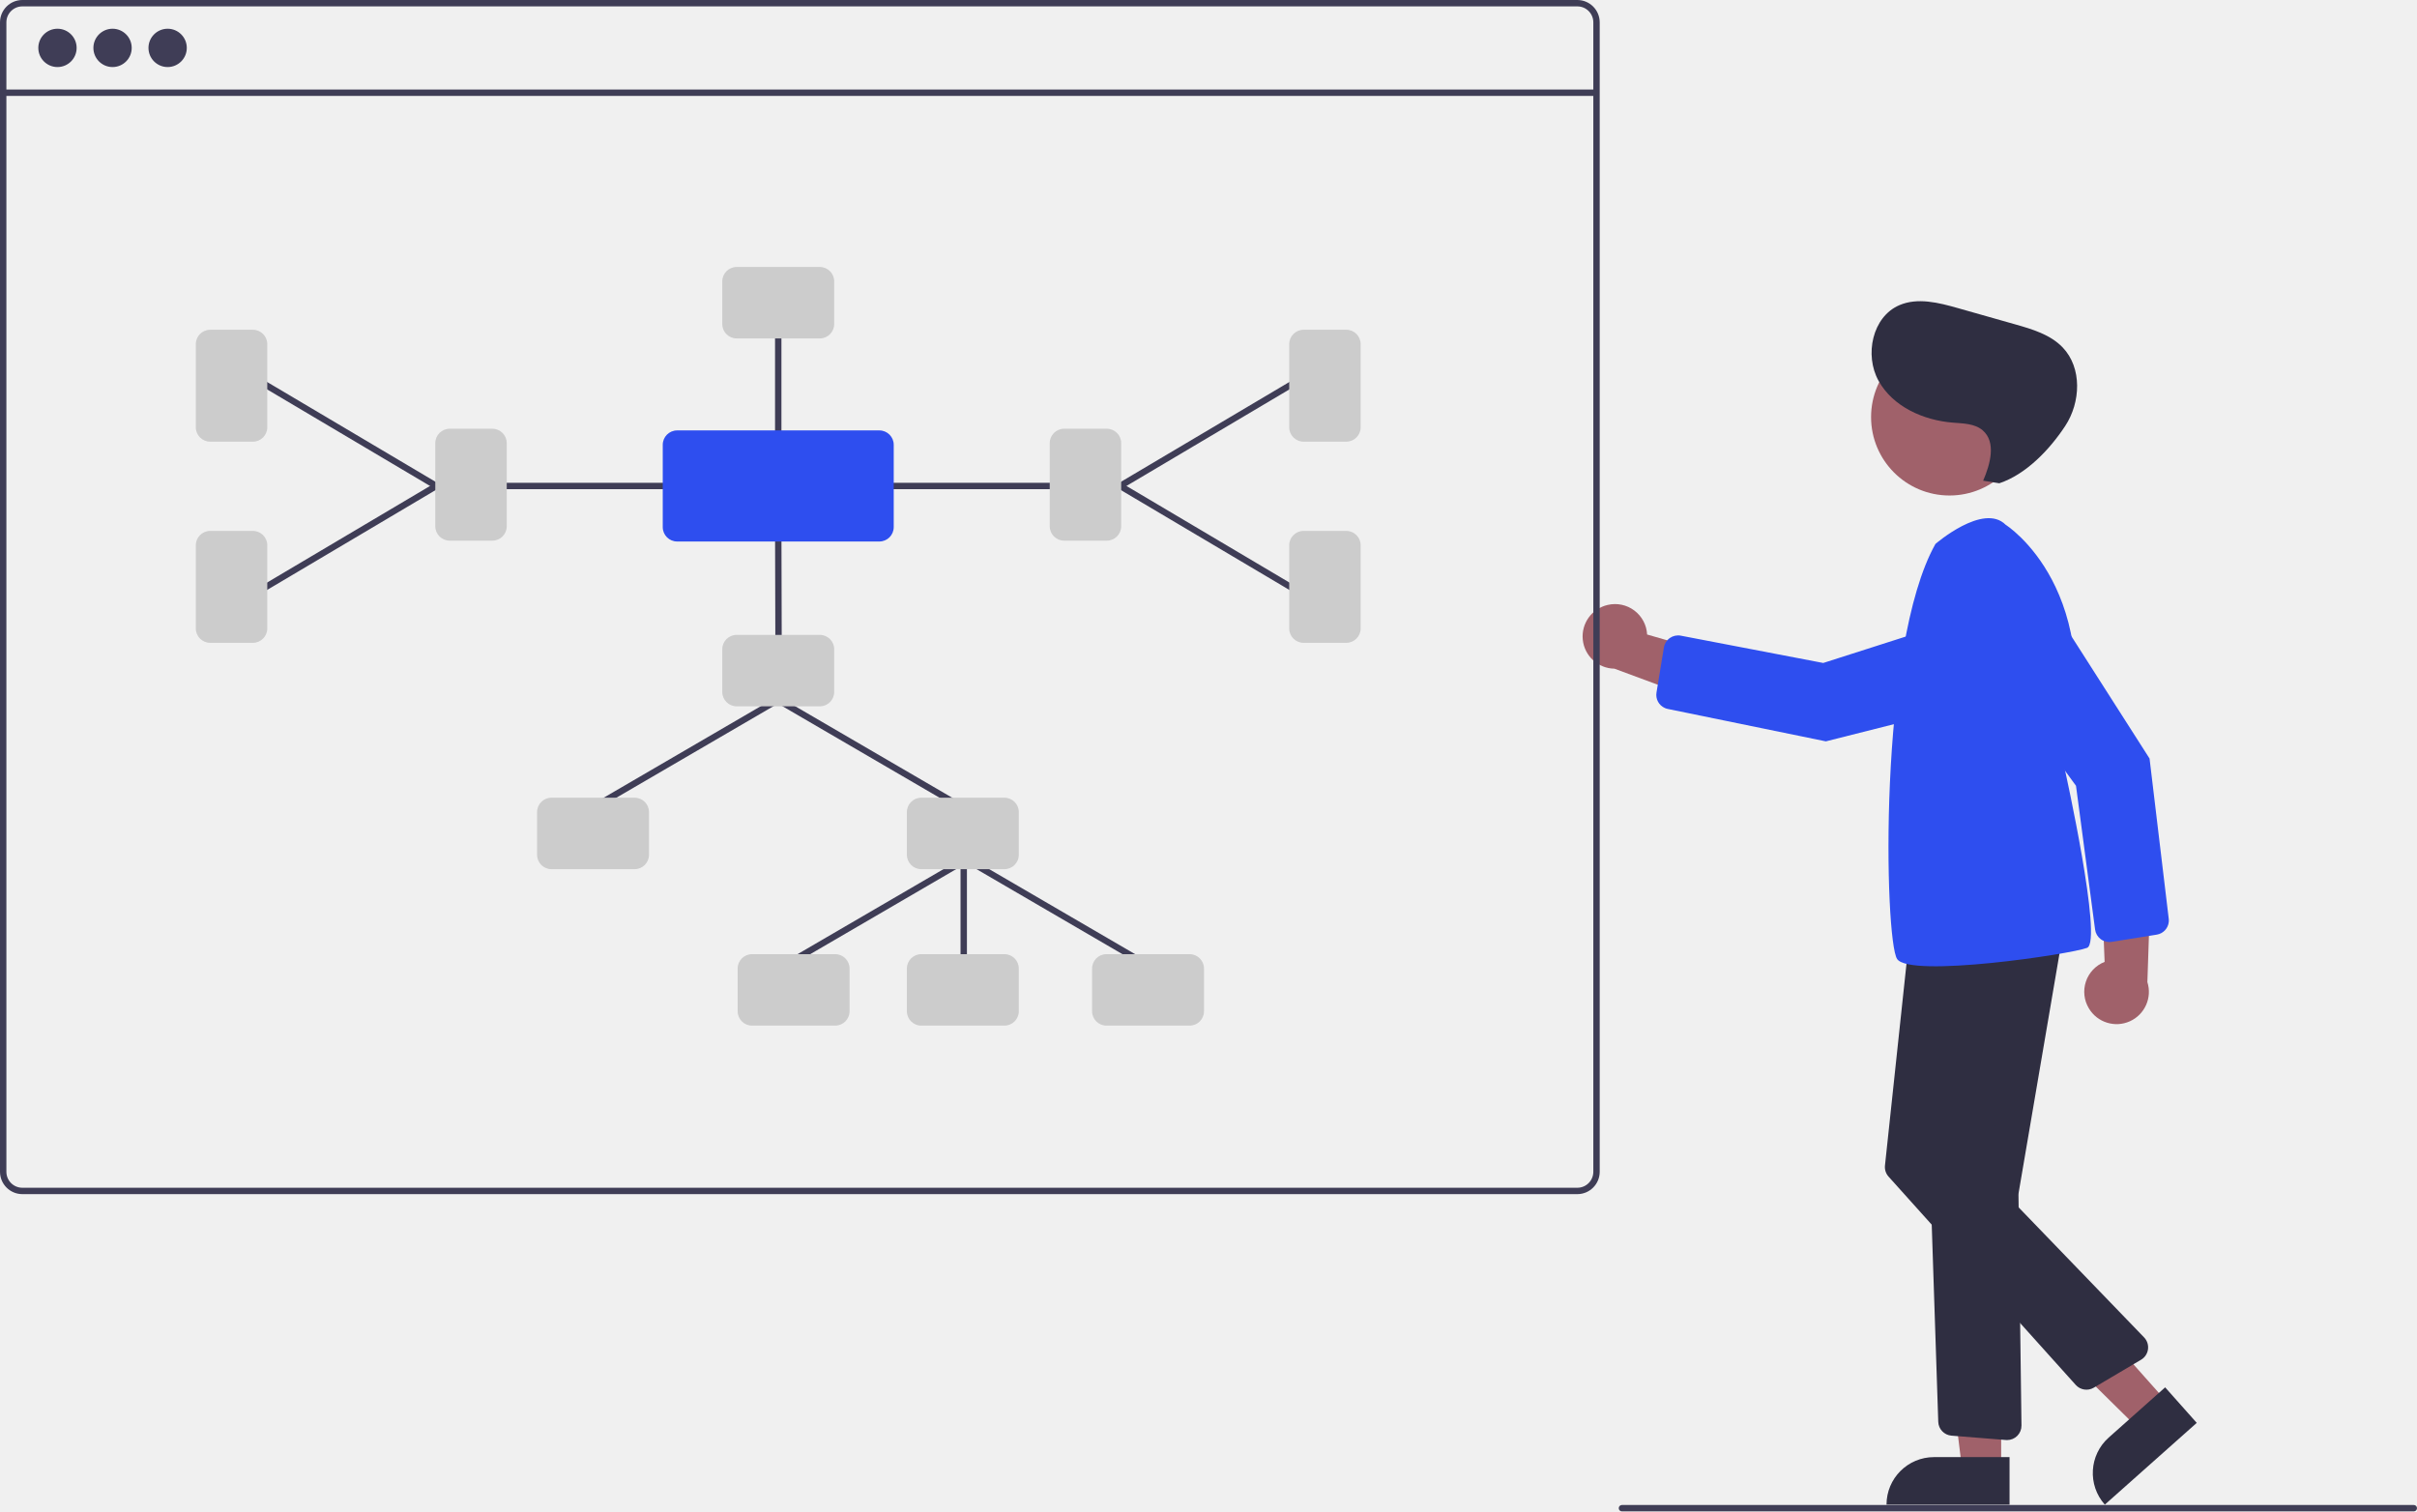
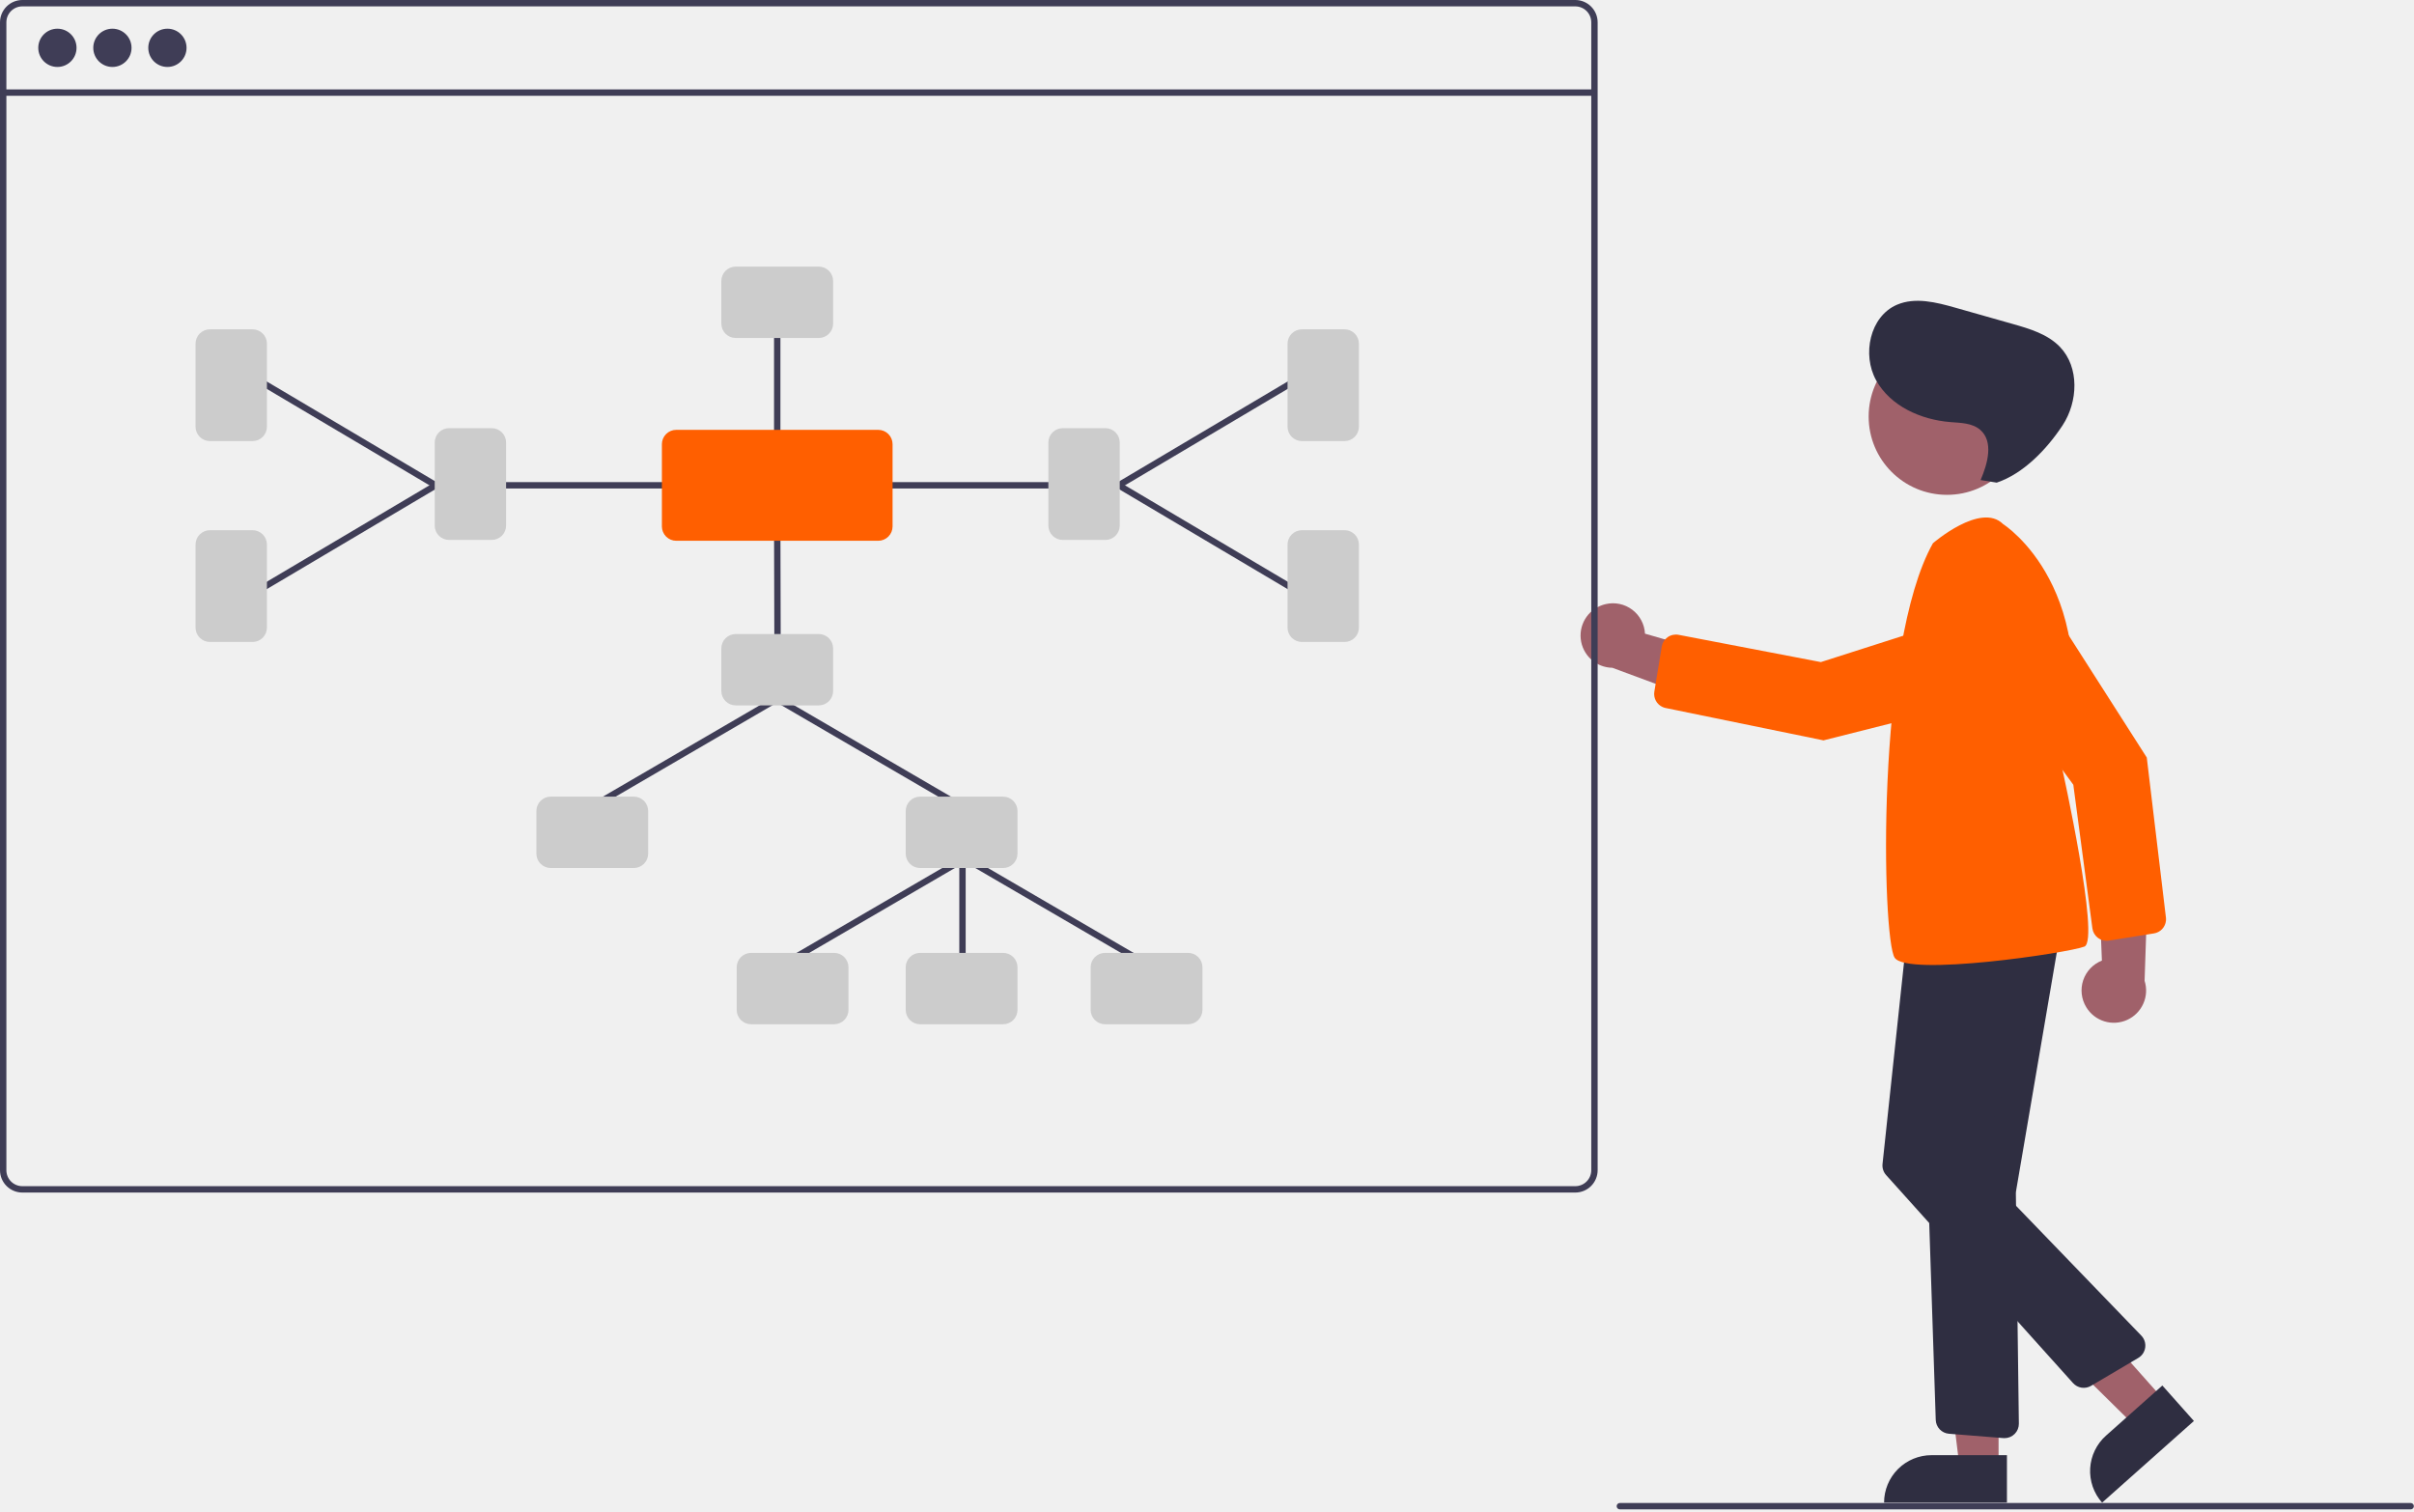
- <svg xmlns="http://www.w3.org/2000/svg" id="ed1cb2a2-9ed7-4833-8d03-c78f60f09f28" data-name="Layer 1" width="756.96" height="473.36" viewBox="0 0 756.96 473.36">
-   <path d="M875.75,529.197a10.056,10.056,0,0,1,4.899-14.62l-1.421-35.707,15.897,9.598-1.087,32.436a10.11,10.11,0,0,1-18.287,8.292Z" transform="translate(-221.5198 -213.32)" fill="#a0616a" />
-   <path d="M896.967,506.049l-14.132,2.258a4.5,4.5,0,0,1-5.17-3.851l-5.979-45.029-29.545-40.432a13.579,13.579,0,0,1,3.653-19.453l-.001-0a13.579,13.579,0,0,1,18.754,4.13l30.174,47.218,6.006,50.181a4.554,4.554,0,0,1,.013.965A4.486,4.486,0,0,1,896.967,506.049Z" transform="translate(-221.5198 -213.32)" fill="#2e4eef" />
-   <polygon points="626.725 459.863 614.465 459.863 608.633 412.575 626.727 412.576 626.725 459.863" fill="#a0616a" />
-   <path d="M605.708,456.36h23.644a0,0,0,0,1,0,0v14.887a0,0,0,0,1,0,0H590.821a0,0,0,0,1,0,0v0A14.887,14.887,0,0,1,605.708,456.36Z" fill="#2f2e41" />
-   <polygon points="678.45 438.879 669.29 447.027 635.145 413.36 647.021 403.547 678.45 438.879" fill="#a0616a" />
-   <path d="M885.779,658.758h23.644a0,0,0,0,1,0,0v14.887a0,0,0,0,1,0,0H870.892a0,0,0,0,1,0,0v0A14.887,14.887,0,0,1,885.779,658.758Z" transform="translate(-439.2403 546.7506) rotate(-41.65452)" fill="#2f2e41" />
-   <path d="M725.043,402.777a10.056,10.056,0,0,1,12.324,9.267l34.327,9.93-14.128,12.051L727.134,422.747a10.11,10.11,0,0,1-2.091-19.97Z" transform="translate(-221.5198 -213.32)" fill="#a0616a" />
-   <circle cx="610.547" cy="130.628" r="24.561" fill="#a0616a" />
-   <path d="M849.75,664.328,832.686,662.963a4.497,4.497,0,0,1-4.139-4.337l-4.763-143.833a4.489,4.489,0,0,1,3.876-4.605l34.02-4.747a4.5,4.5,0,0,1,5.058,5.214l-13.018,76.249a3.514,3.514,0,0,0-.05.635l.938,72.245a4.501,4.501,0,0,1-4.503,4.56C849.987,664.343,849.868,664.338,849.75,664.328Z" transform="translate(-221.5198 -213.32)" fill="#2f2e41" />
-   <path d="M871.604,647.077l-58.619-65.238a4.504,4.504,0,0,1-1.127-3.484l7.403-69.405a4.493,4.493,0,0,1,4.774-4.013l35.976,2.398a4.5,4.5,0,0,1,3.964,5.931l-21.555,63.768a3.487,3.487,0,0,0,.797,3.551l49.793,51.604a4.5,4.5,0,0,1-.949,6.999l-14.819,8.757a4.51,4.51,0,0,1-5.636-.866Z" transform="translate(-221.5198 -213.32)" fill="#2f2e41" />
-   <path d="M827.665,383.68s15-13,22-6c0,0,32.5,20.5,18.5,76.5,0,0,12,54,7,56s-55.5,9.5-59.5,3.5S809.665,415.68,827.665,383.68Z" transform="translate(-221.5198 -213.32)" fill="#2e4eef" />
-   <path d="M740.303,430.22l2.322-14.122a4.5,4.5,0,0,1,5.287-3.689l44.613,8.551L840.219,405.699a13.579,13.579,0,0,1,17.303,9.61l0-.001a13.579,13.579,0,0,1-9.842,16.489l-54.332,13.714-49.509-10.153a4.554,4.554,0,0,1-.92-.292A4.486,4.486,0,0,1,740.303,430.22Z" transform="translate(-221.5198 -213.32)" fill="#2e4eef" />
-   <path d="M842.606,363.871c2.244-5.195,4.144-12.113-.161-15.785-2.497-2.13-6.094-2.135-9.365-2.4-9.217-.747-18.706-4.988-23.211-13.064s-1.989-20.084,6.51-23.728c5.729-2.456,12.297-.783,18.294.918l18.006,5.106c5.35,1.517,10.967,3.19,14.819,7.201,6.143,6.397,5.684,17.212.805,24.618S856.077,361.868,847.665,364.68Z" transform="translate(-221.5198 -213.32)" fill="#2f2e41" />
-   <path d="M977.48,686.68h-248a1,1,0,0,1,0-2h248a1,1,0,0,1,0,2Z" transform="translate(-221.5198 -213.32)" fill="#3f3d56" />
-   <path d="M715.52,213.32h-487a7.008,7.008,0,0,0-7,7v360a7.008,7.008,0,0,0,7,7h487a7.008,7.008,0,0,0,7-7v-360A7.008,7.008,0,0,0,715.52,213.32Zm5,367a5.002,5.002,0,0,1-5,5h-487a5.002,5.002,0,0,1-5-5v-360a5.002,5.002,0,0,1,5-5h487a5.002,5.002,0,0,1,5,5Z" transform="translate(-221.5198 -213.32)" fill="#3f3d56" />
-   <rect x="1" y="28.04" width="499" height="2" fill="#3f3d56" />
-   <circle cx="18" cy="15" r="6" fill="#3f3d56" />
-   <circle cx="35.25" cy="15" r="6" fill="#3f3d56" />
-   <circle cx="52.5" cy="15" r="6" fill="#3f3d56" />
-   <path d="M523.343,524.625a1,1,0,0,1-1-1v-41a1,1,0,0,1,2,0v41A1,1,0,0,1,523.343,524.625Z" transform="translate(-221.5198 -213.32)" fill="#3f3d56" />
-   <path d="M521.972,466.625a.995.995,0,0,1-.502-.136l-56.815-33.104a1,1,0,0,1,1.007-1.729l56.815,33.104a1,1,0,0,1-.504,1.864Z" transform="translate(-221.5198 -213.32)" fill="#3f3d56" />
-   <path d="M408.344,466.625a1,1,0,0,1-.504-1.864l56.815-33.104A1,1,0,0,1,465.661,433.385l-56.815,33.104A.999.999,0,0,1,408.344,466.625Z" transform="translate(-221.5198 -213.32)" fill="#3f3d56" />
-   <path d="M580.972,516.625a.995.995,0,0,1-.502-.136l-56.815-33.104a1,1,0,0,1,1.007-1.729l56.815,33.104a1,1,0,0,1-.504,1.864Z" transform="translate(-221.5198 -213.32)" fill="#3f3d56" />
-   <path d="M467.344,516.625a1,1,0,0,1-.504-1.864l56.815-33.104A1,1,0,0,1,524.661,483.385l-56.815,33.104A.999.999,0,0,1,467.344,516.625Z" transform="translate(-221.5198 -213.32)" fill="#3f3d56" />
-   <path d="M465.343,415.625a1.0 1,0,0,1-1-.998L464.25,378.24a1.0 1,0,0,1,.998-1.002h.002a1.0 1,0,0,1,1,.998l.093,36.387a1.0 1,0,0,1-.998,1.002Z" transform="translate(-221.5198 -213.32)" fill="#3f3d56" />
-   <path d="M478.276,434.541h-26.052a4.505,4.505,0,0,1-4.5-4.5V416.659a4.505,4.505,0,0,1,4.5-4.5h26.052a4.505,4.505,0,0,1,4.5,4.5v13.381A4.505,4.505,0,0,1,478.276,434.541Z" transform="translate(-221.5198 -213.32)" fill="#ccc" />
-   <path d="M435.158,366.521H379.724a1,1,0,0,1,0-2h55.433a1,1,0,0,1,0,2Z" transform="translate(-221.5198 -213.32)" fill="#3f3d56" />
-   <path d="M465.25,352.238a1,1,0,0,1-1-1v-34.613a1,1,0,0,1,2,0v34.613A1,1,0,0,1,465.25,352.238Z" transform="translate(-221.5198 -213.32)" fill="#3f3d56" />
-   <path d="M358.157,366.521a.996.996,0,0,1-.509-.14l-53.815-31.896a1,1,0,0,1,1.02-1.721l53.815,31.896a1,1,0,0,1-.511,1.86Z" transform="translate(-221.5198 -213.32)" fill="#3f3d56" />
-   <path d="M304.344,398.417a1,1,0,0,1-.511-1.86l53.815-31.896a1,1,0,0,1,1.02,1.721l-53.815,31.896A.996.996,0,0,1,304.344,398.417Z" transform="translate(-221.5198 -213.32)" fill="#3f3d56" />
-   <path d="M375.724,382.651H362.343a4.505,4.505,0,0,1-4.5-4.5V352.099a4.505,4.505,0,0,1,4.5-4.5h13.381a4.505,4.505,0,0,1,4.5,4.5v26.052A4.505,4.505,0,0,1,375.724,382.651Z" transform="translate(-221.5198 -213.32)" fill="#ccc" />
-   <path d="M478.276,319.316h-26.052a4.505,4.505,0,0,1-4.5-4.5V301.434a4.505,4.505,0,0,1,4.5-4.5h26.052a4.505,4.505,0,0,1,4.5,4.5v13.382A4.505,4.505,0,0,1,478.276,319.316Z" transform="translate(-221.5198 -213.32)" fill="#ccc" />
-   <path d="M300.724,351.651H287.343a4.505,4.505,0,0,1-4.5-4.5V321.099a4.505,4.505,0,0,1,4.5-4.5h13.381a4.505,4.505,0,0,1,4.5,4.5v26.052A4.505,4.505,0,0,1,300.724,351.651Z" transform="translate(-221.5198 -213.32)" fill="#ccc" />
-   <path d="M300.724,414.651H287.343a4.505,4.505,0,0,1-4.5-4.5V384.099a4.505,4.505,0,0,1,4.5-4.5h13.381a4.505,4.505,0,0,1,4.5,4.5v26.052A4.505,4.505,0,0,1,300.724,414.651Z" transform="translate(-221.5198 -213.32)" fill="#ccc" />
-   <path d="M550.776,366.521H495.343a1,1,0,0,1,0-2h55.434a1,1,0,0,1,0,2Z" transform="translate(-221.5198 -213.32)" fill="#3f3d56" />
-   <path d="M572.344,366.521a1,1,0,0,1-.511-1.86l53.815-31.896a1,1,0,1,1,1.02,1.721l-53.815,31.896A.995.995,0,0,1,572.344,366.521Z" transform="translate(-221.5198 -213.32)" fill="#3f3d56" />
-   <path d="M626.157,398.417a.995.995,0,0,1-.509-.14l-53.815-31.896a1,1,0,1,1,1.02-1.721l53.815,31.896a1,1,0,0,1-.511,1.86Z" transform="translate(-221.5198 -213.32)" fill="#3f3d56" />
-   <path d="M568.158,382.651H554.776a4.505,4.505,0,0,1-4.5-4.5V352.099a4.505,4.505,0,0,1,4.5-4.5h13.381a4.505,4.505,0,0,1,4.5,4.5v26.052A4.505,4.505,0,0,1,568.158,382.651Z" transform="translate(-221.5198 -213.32)" fill="#ccc" />
-   <path d="M643.158,351.651H629.776a4.505,4.505,0,0,1-4.5-4.5V321.099a4.505,4.505,0,0,1,4.5-4.5h13.381a4.505,4.505,0,0,1,4.5,4.5v26.052A4.505,4.505,0,0,1,643.158,351.651Z" transform="translate(-221.5198 -213.32)" fill="#ccc" />
-   <path d="M643.158,414.651H629.776a4.505,4.505,0,0,1-4.5-4.5V384.099a4.505,4.505,0,0,1,4.5-4.5h13.381a4.505,4.505,0,0,1,4.5,4.5v26.052A4.505,4.505,0,0,1,643.158,414.651Z" transform="translate(-221.5198 -213.32)" fill="#ccc" />
-   <path d="M420.276,485.541h-26.052a4.505,4.505,0,0,1-4.5-4.5V467.659a4.505,4.505,0,0,1,4.5-4.5h26.052a4.505,4.505,0,0,1,4.5,4.5v13.381A4.505,4.505,0,0,1,420.276,485.541Z" transform="translate(-221.5198 -213.32)" fill="#ccc" />
-   <path d="M536.091,485.541h-26.052a4.505,4.505,0,0,1-4.5-4.5V467.659a4.505,4.505,0,0,1,4.5-4.5h26.052a4.505,4.505,0,0,1,4.5,4.5v13.381A4.505,4.505,0,0,1,536.091,485.541Z" transform="translate(-221.5198 -213.32)" fill="#ccc" />
-   <path d="M483.091,534.541h-26.052a4.505,4.505,0,0,1-4.5-4.5V516.659a4.505,4.505,0,0,1,4.5-4.5h26.052a4.505,4.505,0,0,1,4.5,4.5v13.381A4.505,4.505,0,0,1,483.091,534.541Z" transform="translate(-221.5198 -213.32)" fill="#ccc" />
-   <path d="M594.091,534.541h-26.052a4.505,4.505,0,0,1-4.5-4.5V516.659a4.505,4.505,0,0,1,4.5-4.5h26.052a4.505,4.505,0,0,1,4.5,4.5v13.381A4.505,4.505,0,0,1,594.091,534.541Z" transform="translate(-221.5198 -213.32)" fill="#ccc" />
-   <path d="M536.091,534.541h-26.052a4.505,4.505,0,0,1-4.5-4.5V516.659a4.505,4.505,0,0,1,4.5-4.5h26.052a4.505,4.505,0,0,1,4.5,4.5v13.381A4.505,4.505,0,0,1,536.091,534.541Z" transform="translate(-221.5198 -213.32)" fill="#ccc" />
-   <path d="M496.919,382.917H433.581a4.505,4.505,0,0,1-4.5-4.5v-25.792a4.505,4.505,0,0,1,4.5-4.5h63.338a4.505,4.505,0,0,1,4.5,4.5v25.792A4.505,4.505,0,0,1,496.919,382.917Z" transform="translate(-221.5198 -213.32)" fill="#2e4eef" />
+ <svg xmlns="http://www.w3.org/2000/svg" width="757" height="474" viewBox="0 0 757 474" fill="none">
+   <g clip-path="url(#clip0_24_4)">
+     <path d="M654.23 315.877C653.461 314.624 652.976 313.217 652.81 311.757C652.643 310.296 652.799 308.817 653.266 307.423C653.733 306.029 654.5 304.755 655.513 303.689C656.526 302.624 657.761 301.793 659.129 301.257L657.708 265.55L673.604 275.148L672.517 307.584C673.267 309.943 673.125 312.495 672.118 314.756C671.112 317.018 669.311 318.831 667.057 319.853C664.803 320.875 662.252 321.035 659.888 320.302C657.524 319.569 655.51 317.995 654.23 315.877V315.877Z" fill="#A0616A" />
+     <path d="M675.447 292.729L661.315 294.987C660.722 295.082 660.115 295.057 659.532 294.914C658.948 294.77 658.399 294.512 657.917 294.153C657.435 293.794 657.03 293.342 656.726 292.824C656.421 292.306 656.224 291.732 656.145 291.136L650.166 246.107L620.621 205.675C619.527 204.178 618.751 202.472 618.342 200.663C617.932 198.855 617.897 196.981 618.24 195.159C618.582 193.336 619.294 191.603 620.331 190.066C621.369 188.529 622.711 187.221 624.274 186.222L624.273 186.222C627.307 184.283 630.988 183.628 634.505 184.403C638.022 185.178 641.087 187.317 643.026 190.352L673.201 237.57L679.206 287.751C679.245 288.072 679.249 288.395 679.219 288.716C679.126 289.709 678.705 290.643 678.022 291.37C677.339 292.097 676.433 292.575 675.447 292.729V292.729Z" fill="#FF5F00" />
+     <path d="M626.725 459.863H614.465L608.633 412.575L626.727 412.576L626.725 459.863Z" fill="#A0616A" />
+     <path d="M605.708 456.36H629.352V471.247H590.821C590.821 467.298 592.389 463.512 595.181 460.72C597.973 457.928 601.759 456.36 605.708 456.36V456.36Z" fill="#2F2E41" />
+     <path d="M678.45 438.879L669.29 447.027L635.145 413.36L647.021 403.547L678.45 438.879Z" fill="#A0616A" />
+     <path d="M660.419 450.23L678.085 434.516L687.98 445.639L659.191 471.248C657.891 469.787 656.892 468.085 656.251 466.238C655.61 464.391 655.338 462.436 655.452 460.485C655.566 458.533 656.064 456.623 656.916 454.864C657.768 453.104 658.959 451.53 660.419 450.23V450.23Z" fill="#2F2E41" />
+     <path d="M503.523 189.457C504.955 189.123 506.442 189.108 507.881 189.411C509.319 189.715 510.674 190.33 511.849 191.213C513.024 192.097 513.991 193.227 514.681 194.525C515.372 195.822 515.77 197.256 515.847 198.724L550.175 208.654L536.046 220.705L505.615 209.427C503.14 209.393 500.763 208.453 498.936 206.783C497.108 205.114 495.956 202.833 495.699 200.371C495.441 197.909 496.095 195.439 497.537 193.427C498.979 191.416 501.109 190.003 503.523 189.457V189.457Z" fill="#A0616A" />
+     <path d="M610.547 155.189C624.112 155.189 635.108 144.193 635.108 130.628C635.108 117.063 624.112 106.067 610.547 106.067C596.982 106.067 585.986 117.063 585.986 130.628C585.986 144.193 596.982 155.189 610.547 155.189Z" fill="#A0616A" />
+     <path d="M628.23 451.009L611.166 449.643C610.063 449.556 609.032 449.065 608.269 448.265C607.505 447.465 607.063 446.412 607.027 445.306L602.264 301.473C602.225 300.362 602.6 299.276 603.316 298.425C604.032 297.574 605.039 297.019 606.14 296.868L640.16 292.121C640.861 292.023 641.575 292.092 642.244 292.322C642.914 292.552 643.519 292.936 644.012 293.444C644.505 293.952 644.871 294.569 645.08 295.245C645.29 295.921 645.337 296.637 645.218 297.335L632.2 373.584C632.164 373.793 632.147 374.006 632.15 374.219L633.088 446.464C633.096 447.06 632.985 447.651 632.762 448.204C632.54 448.757 632.209 449.261 631.79 449.685C631.371 450.109 630.872 450.446 630.322 450.676C629.772 450.905 629.182 451.023 628.586 451.023C628.467 451.023 628.348 451.018 628.23 451.009Z" fill="#2F2E41" />
+     <path d="M650.084 433.757L591.465 368.519C591.043 368.05 590.725 367.497 590.531 366.897C590.337 366.297 590.271 365.662 590.337 365.035L597.74 295.63C597.862 294.473 598.427 293.408 599.318 292.66C600.208 291.912 601.354 291.538 602.514 291.617L638.49 294.015C639.178 294.061 639.846 294.264 640.443 294.609C641.039 294.954 641.549 295.432 641.932 296.005C642.315 296.578 642.561 297.231 642.652 297.915C642.742 298.598 642.674 299.293 642.454 299.946L620.898 363.714C620.692 364.321 620.656 364.975 620.797 365.601C620.938 366.228 621.249 366.803 621.696 367.264L671.488 418.868C671.96 419.357 672.315 419.947 672.527 420.592C672.738 421.238 672.801 421.924 672.709 422.597C672.618 423.271 672.375 423.915 671.999 424.481C671.624 425.047 671.124 425.521 670.539 425.867L655.72 434.624C654.825 435.151 653.775 435.352 652.748 435.194C651.721 435.037 650.78 434.529 650.084 433.757L650.084 433.757Z" fill="#2F2E41" />
+     <path d="M606.146 170.36C606.146 170.36 621.146 157.36 628.146 164.36C628.146 164.36 660.646 184.86 646.646 240.86C646.646 240.86 658.646 294.86 653.646 296.86C648.646 298.86 598.146 306.36 594.146 300.36C590.146 294.36 588.146 202.36 606.146 170.36Z" fill="#FF5F00" />
+     <path d="M518.783 216.9L521.105 202.778C521.203 202.185 521.418 201.617 521.738 201.109C522.059 200.601 522.478 200.162 522.97 199.818C523.463 199.474 524.02 199.232 524.608 199.107C525.195 198.982 525.802 198.976 526.392 199.089L571.005 207.639L618.699 192.379C620.465 191.814 622.329 191.617 624.174 191.799C626.02 191.982 627.808 192.541 629.429 193.441C631.051 194.342 632.47 195.565 633.601 197.035C634.731 198.505 635.548 200.191 636.002 201.989L636.003 201.988C636.884 205.48 636.342 209.179 634.496 212.271C632.651 215.363 629.652 217.596 626.16 218.477L571.828 232.191L522.319 222.039C522.003 221.974 521.695 221.876 521.4 221.746C520.487 221.344 519.734 220.65 519.26 219.772C518.786 218.894 518.619 217.884 518.783 216.9V216.9Z" fill="#FF5F00" />
+     <path d="M621.087 150.551C623.331 145.356 625.23 138.438 620.925 134.765C618.428 132.635 614.832 132.631 611.56 132.366C602.343 131.619 592.854 127.378 588.349 119.302C583.844 111.226 586.36 99.218 594.859 95.574C600.589 93.118 607.157 94.791 613.154 96.492L631.16 101.598C636.51 103.115 642.127 104.788 645.979 108.799C652.121 115.197 651.662 126.011 646.783 133.417C641.904 140.824 634.557 148.548 626.146 151.36L621.087 150.551Z" fill="#2F2E41" />
+     <path d="M755.96 473.36H507.96C507.695 473.36 507.441 473.255 507.253 473.067C507.066 472.88 506.96 472.625 506.96 472.36C506.96 472.095 507.066 471.841 507.253 471.653C507.441 471.465 507.695 471.36 507.96 471.36H755.96C756.226 471.36 756.48 471.465 756.668 471.653C756.855 471.841 756.96 472.095 756.96 472.36C756.96 472.625 756.855 472.88 756.668 473.067C756.48 473.255 756.226 473.36 755.96 473.36Z" fill="#3F3D56" />
+     <path d="M494 0H7C5.144 0.002 3.365 0.74 2.053 2.053C0.74 3.365 0.002 5.144 0 7V367C0.002 368.856 0.74 370.635 2.053 371.947C3.365 373.26 5.144 373.998 7 374H494C495.856 373.998 497.635 373.26 498.947 371.947C500.26 370.635 500.998 368.856 501 367V7C500.998 5.144 500.26 3.365 498.947 2.053C497.635 0.74 495.856 0.002 494 0V0ZM499 367C498.999 368.326 498.472 369.597 497.535 370.535C496.597 371.472 495.326 371.999 494 372H7C5.674 371.999 4.403 371.472 3.465 370.535C2.527 369.597 2.001 368.326 2 367V7C2.001 5.674 2.527 4.403 3.465 3.465C4.403 2.527 5.674 2.001 7 2H494C495.326 2.001 496.597 2.527 497.535 3.465C498.472 4.403 498.999 5.674 499 7V367Z" fill="#3F3D56" />
+     <path d="M500 28.04H1V30.04H500V28.04Z" fill="#3F3D56" />
+     <path d="M18 21C21.314 21 24 18.314 24 15C24 11.686 21.314 9 18 9C14.686 9 12 11.686 12 15C12 18.314 14.686 21 18 21Z" fill="#3F3D56" />
+     <path d="M35.25 21C38.564 21 41.25 18.314 41.25 15C41.25 11.686 38.564 9 35.25 9C31.936 9 29.25 11.686 29.25 15C29.25 18.314 31.936 21 35.25 21Z" fill="#3F3D56" />
+     <path d="M52.5 21C55.814 21 58.5 18.314 58.5 15C58.5 11.686 55.814 9 52.5 9C49.186 9 46.5 11.686 46.5 15C46.5 18.314 49.186 21 52.5 21Z" fill="#3F3D56" />
+     <path d="M301.823 311.305C301.558 311.305 301.303 311.199 301.116 311.012C300.928 310.824 300.823 310.57 300.823 310.305V269.305C300.823 269.039 300.928 268.785 301.116 268.598C301.303 268.41 301.558 268.305 301.823 268.305C302.088 268.305 302.342 268.41 302.53 268.598C302.717 268.785 302.823 269.039 302.823 269.305V310.305C302.823 310.57 302.717 310.824 302.53 311.012C302.342 311.199 302.088 311.305 301.823 311.305V311.305Z" fill="#3F3D56" />
+     <path d="M300.452 253.305C300.276 253.305 300.102 253.258 299.95 253.169L243.134 220.065C242.906 219.931 242.739 219.712 242.672 219.456C242.605 219.2 242.642 218.927 242.775 218.698C242.908 218.469 243.127 218.303 243.383 218.235C243.64 218.167 243.912 218.204 244.141 218.336L300.956 251.44C301.146 251.551 301.295 251.721 301.378 251.925C301.462 252.128 301.476 252.354 301.418 252.566C301.361 252.778 301.235 252.966 301.06 253.099C300.886 253.233 300.672 253.305 300.452 253.305V253.305Z" fill="#3F3D56" />
+     <path d="M186.824 253.305C186.604 253.305 186.39 253.233 186.215 253.099C186.041 252.965 185.915 252.778 185.857 252.566C185.8 252.353 185.814 252.128 185.898 251.925C185.981 251.721 186.129 251.551 186.319 251.44L243.134 218.336C243.363 218.204 243.636 218.168 243.891 218.236C244.147 218.304 244.365 218.471 244.498 218.699C244.631 218.928 244.669 219.2 244.602 219.456C244.535 219.712 244.369 219.931 244.141 220.065L187.326 253.169C187.174 253.258 187 253.305 186.824 253.305V253.305Z" fill="#3F3D56" />
+     <path d="M359.452 303.305C359.275 303.305 359.102 303.258 358.95 303.169L302.134 270.065C301.906 269.931 301.739 269.712 301.672 269.456C301.605 269.2 301.642 268.927 301.775 268.698C301.908 268.469 302.127 268.303 302.383 268.235C302.64 268.167 302.912 268.204 303.141 268.336L359.956 301.441C360.146 301.551 360.295 301.721 360.378 301.925C360.462 302.128 360.476 302.354 360.418 302.566C360.361 302.778 360.235 302.966 360.06 303.099C359.886 303.233 359.672 303.305 359.452 303.305V303.305Z" fill="#3F3D56" />
+     <path d="M245.824 303.305C245.604 303.305 245.39 303.233 245.215 303.099C245.041 302.965 244.915 302.778 244.857 302.566C244.8 302.353 244.814 302.128 244.898 301.925C244.981 301.721 245.129 301.551 245.319 301.44L302.134 268.336C302.363 268.204 302.636 268.168 302.891 268.236C303.147 268.304 303.365 268.471 303.498 268.699C303.631 268.928 303.669 269.2 303.602 269.456C303.535 269.712 303.369 269.931 303.141 270.065L246.326 303.169C246.174 303.258 246 303.305 245.824 303.305V303.305Z" fill="#3F3D56" />
+     <path d="M243.823 202.305C243.558 202.305 243.304 202.2 243.117 202.013C242.929 201.826 242.824 201.572 242.823 201.307L242.73 164.92C242.73 164.789 242.756 164.659 242.806 164.537C242.856 164.416 242.929 164.305 243.022 164.212C243.114 164.119 243.224 164.045 243.345 163.995C243.467 163.944 243.597 163.918 243.728 163.917H243.73C243.995 163.917 244.249 164.022 244.437 164.209C244.624 164.396 244.73 164.65 244.73 164.915L244.823 201.302C244.823 201.434 244.798 201.564 244.748 201.685C244.698 201.807 244.624 201.917 244.532 202.01C244.439 202.103 244.329 202.177 244.208 202.228C244.087 202.278 243.957 202.304 243.825 202.305L243.823 202.305Z" fill="#3F3D56" />
+     <path d="M256.757 221.221H230.705C229.512 221.219 228.368 220.745 227.524 219.901C226.68 219.058 226.206 217.914 226.205 216.721V203.339C226.206 202.146 226.68 201.002 227.524 200.159C228.368 199.315 229.512 198.841 230.705 198.839H256.757C257.95 198.841 259.093 199.315 259.937 200.159C260.781 201.002 261.255 202.146 261.257 203.339V216.721C261.255 217.914 260.781 219.058 259.937 219.901C259.093 220.745 257.95 221.219 256.757 221.221V221.221Z" fill="#CCCCCC" />
+     <path d="M213.638 153.201H158.204C157.939 153.201 157.685 153.095 157.497 152.908C157.309 152.72 157.204 152.466 157.204 152.201C157.204 151.935 157.309 151.681 157.497 151.494C157.685 151.306 157.939 151.201 158.204 151.201H213.638C213.903 151.201 214.157 151.306 214.345 151.494C214.532 151.681 214.638 151.935 214.638 152.201C214.638 152.466 214.532 152.72 214.345 152.908C214.157 153.095 213.903 153.201 213.638 153.201Z" fill="#3F3D56" />
+     <path d="M243.73 138.917C243.465 138.917 243.211 138.812 243.023 138.625C242.836 138.437 242.73 138.183 242.73 137.917V103.305C242.73 103.039 242.836 102.785 243.023 102.598C243.211 102.41 243.465 102.305 243.73 102.305C243.996 102.305 244.25 102.41 244.438 102.598C244.625 102.785 244.73 103.039 244.73 103.305V137.917C244.73 138.183 244.625 138.437 244.438 138.625C244.25 138.812 243.996 138.917 243.73 138.917V138.917Z" fill="#3F3D56" />
+     <path d="M136.637 153.201C136.458 153.201 136.282 153.153 136.128 153.061L82.313 121.165C82.085 121.029 81.921 120.809 81.856 120.553C81.79 120.296 81.829 120.024 81.965 119.796C82.1 119.568 82.319 119.403 82.576 119.337C82.832 119.271 83.104 119.31 83.332 119.444L137.148 151.34C137.336 151.452 137.483 151.623 137.565 151.826C137.647 152.029 137.66 152.254 137.602 152.465C137.544 152.677 137.418 152.863 137.244 152.996C137.069 153.129 136.856 153.201 136.637 153.201V153.201Z" fill="#3F3D56" />
+     <path d="M82.824 185.097C82.604 185.097 82.391 185.025 82.217 184.892C82.042 184.759 81.916 184.573 81.859 184.362C81.8 184.15 81.813 183.925 81.895 183.722C81.978 183.519 82.124 183.348 82.313 183.236L136.128 151.34C136.356 151.205 136.629 151.166 136.886 151.232C137.143 151.298 137.363 151.463 137.498 151.691C137.633 151.919 137.672 152.192 137.607 152.449C137.541 152.706 137.376 152.926 137.148 153.061L83.333 184.957C83.179 185.049 83.003 185.097 82.824 185.097V185.097Z" fill="#3F3D56" />
+     <path d="M154.204 169.331H140.823C139.63 169.329 138.486 168.855 137.642 168.011C136.799 167.167 136.324 166.024 136.323 164.831V138.779C136.324 137.586 136.799 136.442 137.642 135.598C138.486 134.755 139.63 134.28 140.823 134.279H154.204C155.397 134.28 156.541 134.755 157.385 135.598C158.228 136.442 158.703 137.586 158.704 138.779V164.831C158.703 166.024 158.228 167.167 157.385 168.011C156.541 168.855 155.397 169.329 154.204 169.331V169.331Z" fill="#CCCCCC" />
+     <path d="M256.757 105.996H230.705C229.512 105.994 228.368 105.52 227.524 104.676C226.68 103.832 226.206 102.689 226.205 101.496V88.114C226.206 86.921 226.68 85.777 227.524 84.933C228.368 84.09 229.512 83.615 230.705 83.614H256.757C257.95 83.615 259.093 84.09 259.937 84.933C260.781 85.777 261.255 86.921 261.257 88.114V101.496C261.255 102.689 260.781 103.832 259.937 104.676C259.093 105.52 257.95 105.994 256.757 105.996V105.996Z" fill="#CCCCCC" />
+     <path d="M79.204 138.331H65.823C64.63 138.329 63.486 137.855 62.642 137.011C61.799 136.167 61.324 135.024 61.323 133.831V107.779C61.324 106.586 61.799 105.442 62.642 104.598C63.486 103.755 64.63 103.28 65.823 103.279H79.204C80.397 103.28 81.541 103.755 82.385 104.598C83.228 105.442 83.703 106.586 83.704 107.779V133.831C83.703 135.024 83.228 136.167 82.385 137.011C81.541 137.855 80.397 138.329 79.204 138.331V138.331Z" fill="#CCCCCC" />
+     <path d="M79.204 201.331H65.823C64.63 201.329 63.486 200.855 62.642 200.011C61.799 199.167 61.324 198.024 61.323 196.831V170.779C61.324 169.586 61.799 168.442 62.642 167.598C63.486 166.755 64.63 166.28 65.823 166.279H79.204C80.397 166.28 81.541 166.755 82.385 167.598C83.228 168.442 83.703 169.586 83.704 170.779V196.831C83.703 198.024 83.228 199.167 82.385 200.011C81.541 200.855 80.397 201.329 79.204 201.331Z" fill="#CCCCCC" />
+     <path d="M329.256 153.201H273.823C273.558 153.201 273.303 153.095 273.116 152.908C272.928 152.72 272.823 152.466 272.823 152.201C272.823 151.935 272.928 151.681 273.116 151.494C273.303 151.306 273.558 151.201 273.823 151.201H329.256C329.522 151.201 329.776 151.306 329.963 151.494C330.151 151.681 330.256 151.935 330.256 152.201C330.256 152.466 330.151 152.72 329.963 152.908C329.776 153.095 329.522 153.201 329.256 153.201Z" fill="#3F3D56" />
+     <path d="M350.824 153.201C350.605 153.201 350.391 153.129 350.217 152.996C350.042 152.863 349.916 152.677 349.858 152.465C349.8 152.254 349.813 152.029 349.896 151.826C349.978 151.623 350.124 151.452 350.313 151.34L404.128 119.444C404.241 119.377 404.366 119.333 404.496 119.315C404.626 119.296 404.758 119.303 404.886 119.336C405.013 119.368 405.132 119.426 405.238 119.505C405.343 119.583 405.431 119.682 405.498 119.795C405.565 119.908 405.609 120.033 405.628 120.163C405.646 120.293 405.639 120.425 405.607 120.553C405.574 120.68 405.517 120.799 405.438 120.905C405.359 121.01 405.26 121.098 405.148 121.165L351.333 153.061C351.179 153.153 351.003 153.201 350.824 153.201V153.201Z" fill="#3F3D56" />
+     <path d="M404.637 185.097C404.458 185.097 404.282 185.049 404.128 184.957L350.313 153.061C350.085 152.926 349.92 152.706 349.854 152.449C349.788 152.192 349.827 151.919 349.962 151.691C350.098 151.463 350.318 151.298 350.575 151.232C350.832 151.166 351.104 151.205 351.333 151.34L405.147 183.236C405.336 183.348 405.483 183.519 405.565 183.722C405.647 183.925 405.66 184.15 405.602 184.361C405.544 184.573 405.418 184.759 405.244 184.892C405.069 185.025 404.856 185.097 404.637 185.097V185.097Z" fill="#3F3D56" />
+     <path d="M346.638 169.331H333.256C332.063 169.329 330.919 168.855 330.076 168.011C329.232 167.167 328.758 166.024 328.756 164.831V138.779C328.758 137.586 329.232 136.442 330.076 135.598C330.919 134.755 332.063 134.28 333.256 134.279H346.638C347.831 134.28 348.975 134.755 349.818 135.598C350.662 136.442 351.136 137.586 351.138 138.779V164.831C351.136 166.024 350.662 167.167 349.818 168.011C348.975 168.855 347.831 169.329 346.638 169.331Z" fill="#CCCCCC" />
+     <path d="M421.638 138.331H408.256C407.063 138.329 405.919 137.855 405.076 137.011C404.232 136.167 403.758 135.024 403.756 133.831V107.779C403.758 106.586 404.232 105.442 405.076 104.598C405.919 103.755 407.063 103.28 408.256 103.279H421.638C422.831 103.28 423.975 103.755 424.818 104.598C425.662 105.442 426.136 106.586 426.138 107.779V133.831C426.136 135.024 425.662 136.167 424.818 137.011C423.975 137.855 422.831 138.329 421.638 138.331V138.331Z" fill="#CCCCCC" />
+     <path d="M421.638 201.331H408.256C407.063 201.329 405.919 200.855 405.076 200.011C404.232 199.167 403.758 198.024 403.756 196.831V170.779C403.758 169.586 404.232 168.442 405.076 167.598C405.919 166.755 407.063 166.28 408.256 166.279H421.638C422.831 166.28 423.975 166.755 424.818 167.598C425.662 168.442 426.136 169.586 426.138 170.779V196.831C426.136 198.024 425.662 199.167 424.818 200.011C423.975 200.855 422.831 201.329 421.638 201.331V201.331Z" fill="#CCCCCC" />
+     <path d="M198.756 272.221H172.704C171.511 272.219 170.367 271.745 169.524 270.901C168.68 270.058 168.205 268.914 168.204 267.721V254.339C168.205 253.146 168.68 252.002 169.524 251.159C170.367 250.315 171.511 249.841 172.704 249.839H198.756C199.949 249.841 201.093 250.315 201.937 251.159C202.78 252.002 203.255 253.146 203.256 254.339V267.721C203.255 268.914 202.78 270.058 201.937 270.901C201.093 271.745 199.949 272.219 198.756 272.221Z" fill="#CCCCCC" />
+     <path d="M314.572 272.221H288.52C287.326 272.219 286.183 271.745 285.339 270.901C284.495 270.058 284.021 268.914 284.02 267.721V254.339C284.021 253.146 284.495 252.002 285.339 251.159C286.183 250.315 287.326 249.841 288.52 249.839H314.572C315.765 249.841 316.908 250.315 317.752 251.159C318.596 252.002 319.07 253.146 319.072 254.339V267.721C319.07 268.914 318.596 270.058 317.752 270.901C316.908 271.745 315.765 272.219 314.572 272.221Z" fill="#CCCCCC" />
+     <path d="M261.572 321.221H235.52C234.326 321.219 233.183 320.745 232.339 319.901C231.495 319.058 231.021 317.914 231.02 316.721V303.339C231.021 302.146 231.495 301.002 232.339 300.159C233.183 299.315 234.326 298.841 235.52 298.839H261.572C262.765 298.841 263.908 299.315 264.752 300.159C265.596 301.002 266.07 302.146 266.072 303.339V316.721C266.07 317.914 265.596 319.058 264.752 319.901C263.908 320.745 262.765 321.219 261.572 321.221Z" fill="#CCCCCC" />
+     <path d="M372.572 321.221H346.52C345.326 321.219 344.183 320.745 343.339 319.901C342.495 319.058 342.021 317.914 342.02 316.721V303.339C342.021 302.146 342.495 301.002 343.339 300.159C344.183 299.315 345.326 298.841 346.52 298.839H372.572C373.765 298.841 374.908 299.315 375.752 300.159C376.596 301.002 377.07 302.146 377.072 303.339V316.721C377.07 317.914 376.596 319.058 375.752 319.901C374.908 320.745 373.765 321.219 372.572 321.221V321.221Z" fill="#CCCCCC" />
+     <path d="M314.572 321.221H288.52C287.326 321.219 286.183 320.745 285.339 319.901C284.495 319.058 284.021 317.914 284.02 316.721V303.339C284.021 302.146 284.495 301.002 285.339 300.159C286.183 299.315 287.326 298.841 288.52 298.839H314.572C315.765 298.841 316.908 299.315 317.752 300.159C318.596 301.002 319.07 302.146 319.072 303.339V316.721C319.07 317.914 318.596 319.058 317.752 319.901C316.908 320.745 315.765 321.219 314.572 321.221Z" fill="#CCCCCC" />
+     <path d="M275.399 169.597H212.061C210.868 169.595 209.724 169.121 208.881 168.277C208.037 167.434 207.562 166.29 207.561 165.097V139.305C207.562 138.112 208.037 136.968 208.881 136.124C209.724 135.281 210.868 134.806 212.061 134.805H275.399C276.592 134.806 277.736 135.281 278.58 136.124C279.424 136.968 279.898 138.112 279.899 139.305V165.097C279.898 166.29 279.424 167.434 278.58 168.277C277.736 169.121 276.592 169.595 275.399 169.597Z" fill="#FF5F00" />
+   </g>
+   <defs>
+     <clipPath id="clip0_24_4">
+       <rect width="756.96" height="473.36" fill="white" />
+     </clipPath>
+   </defs>
</svg>
